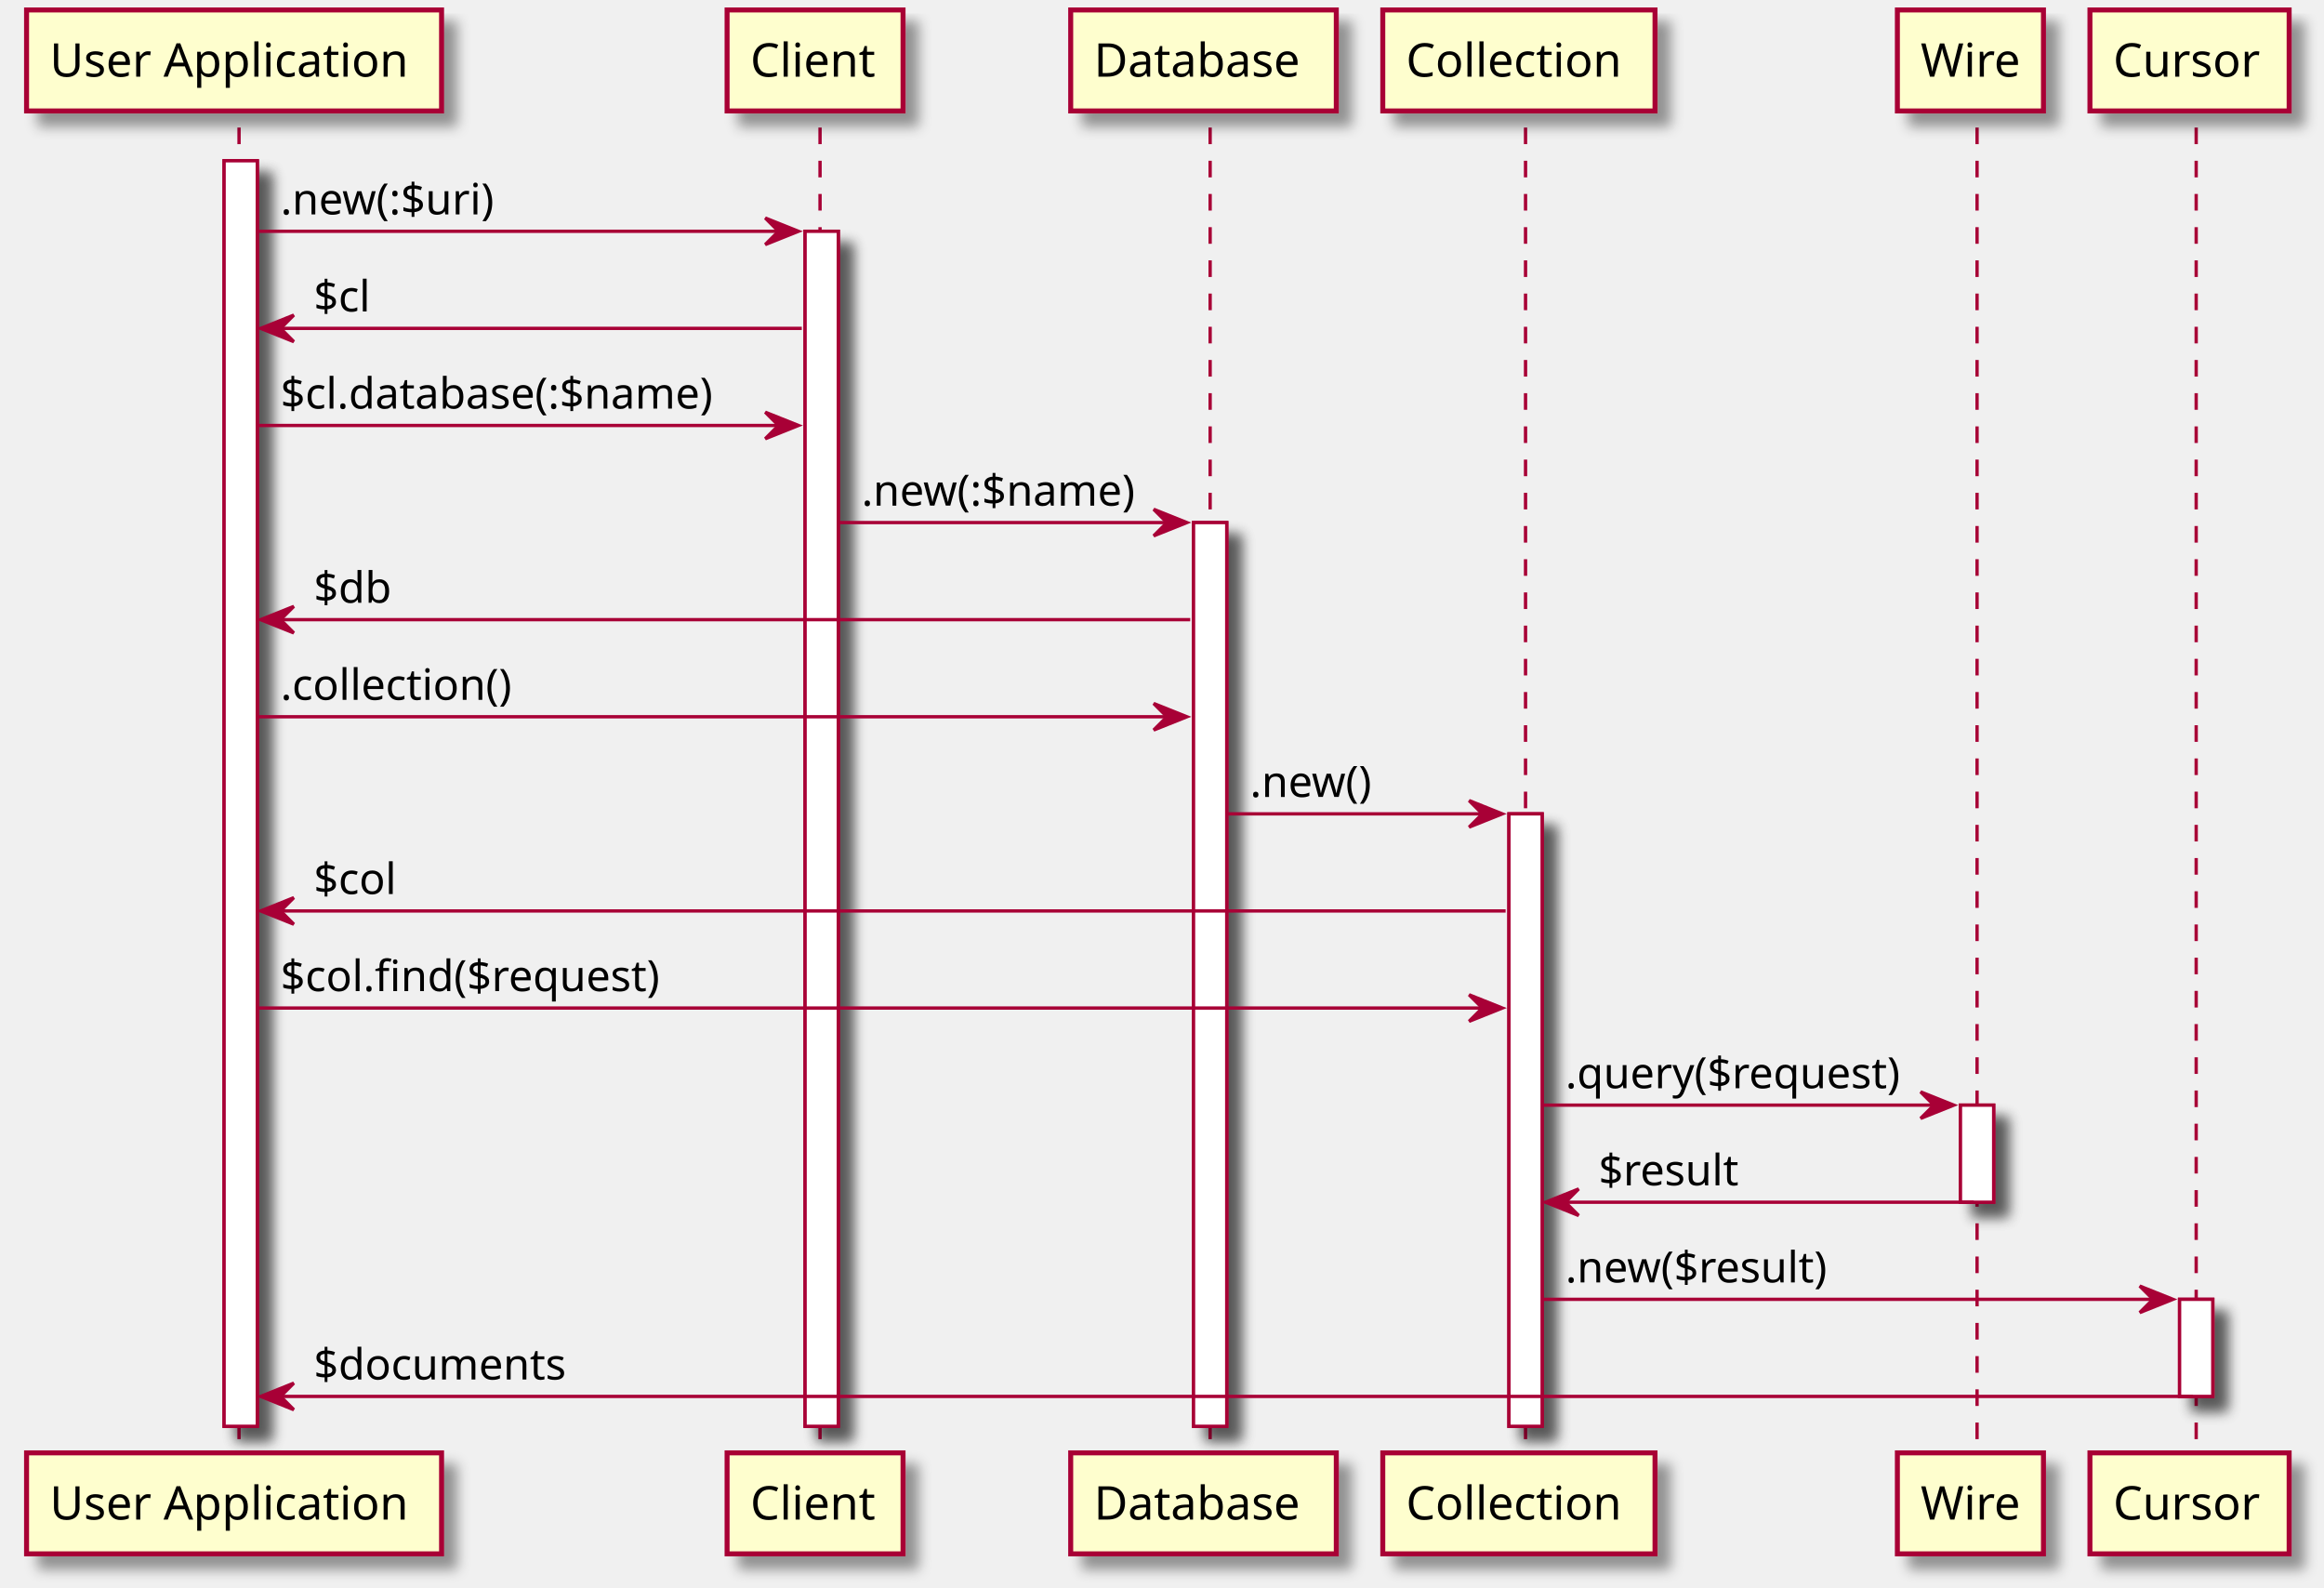
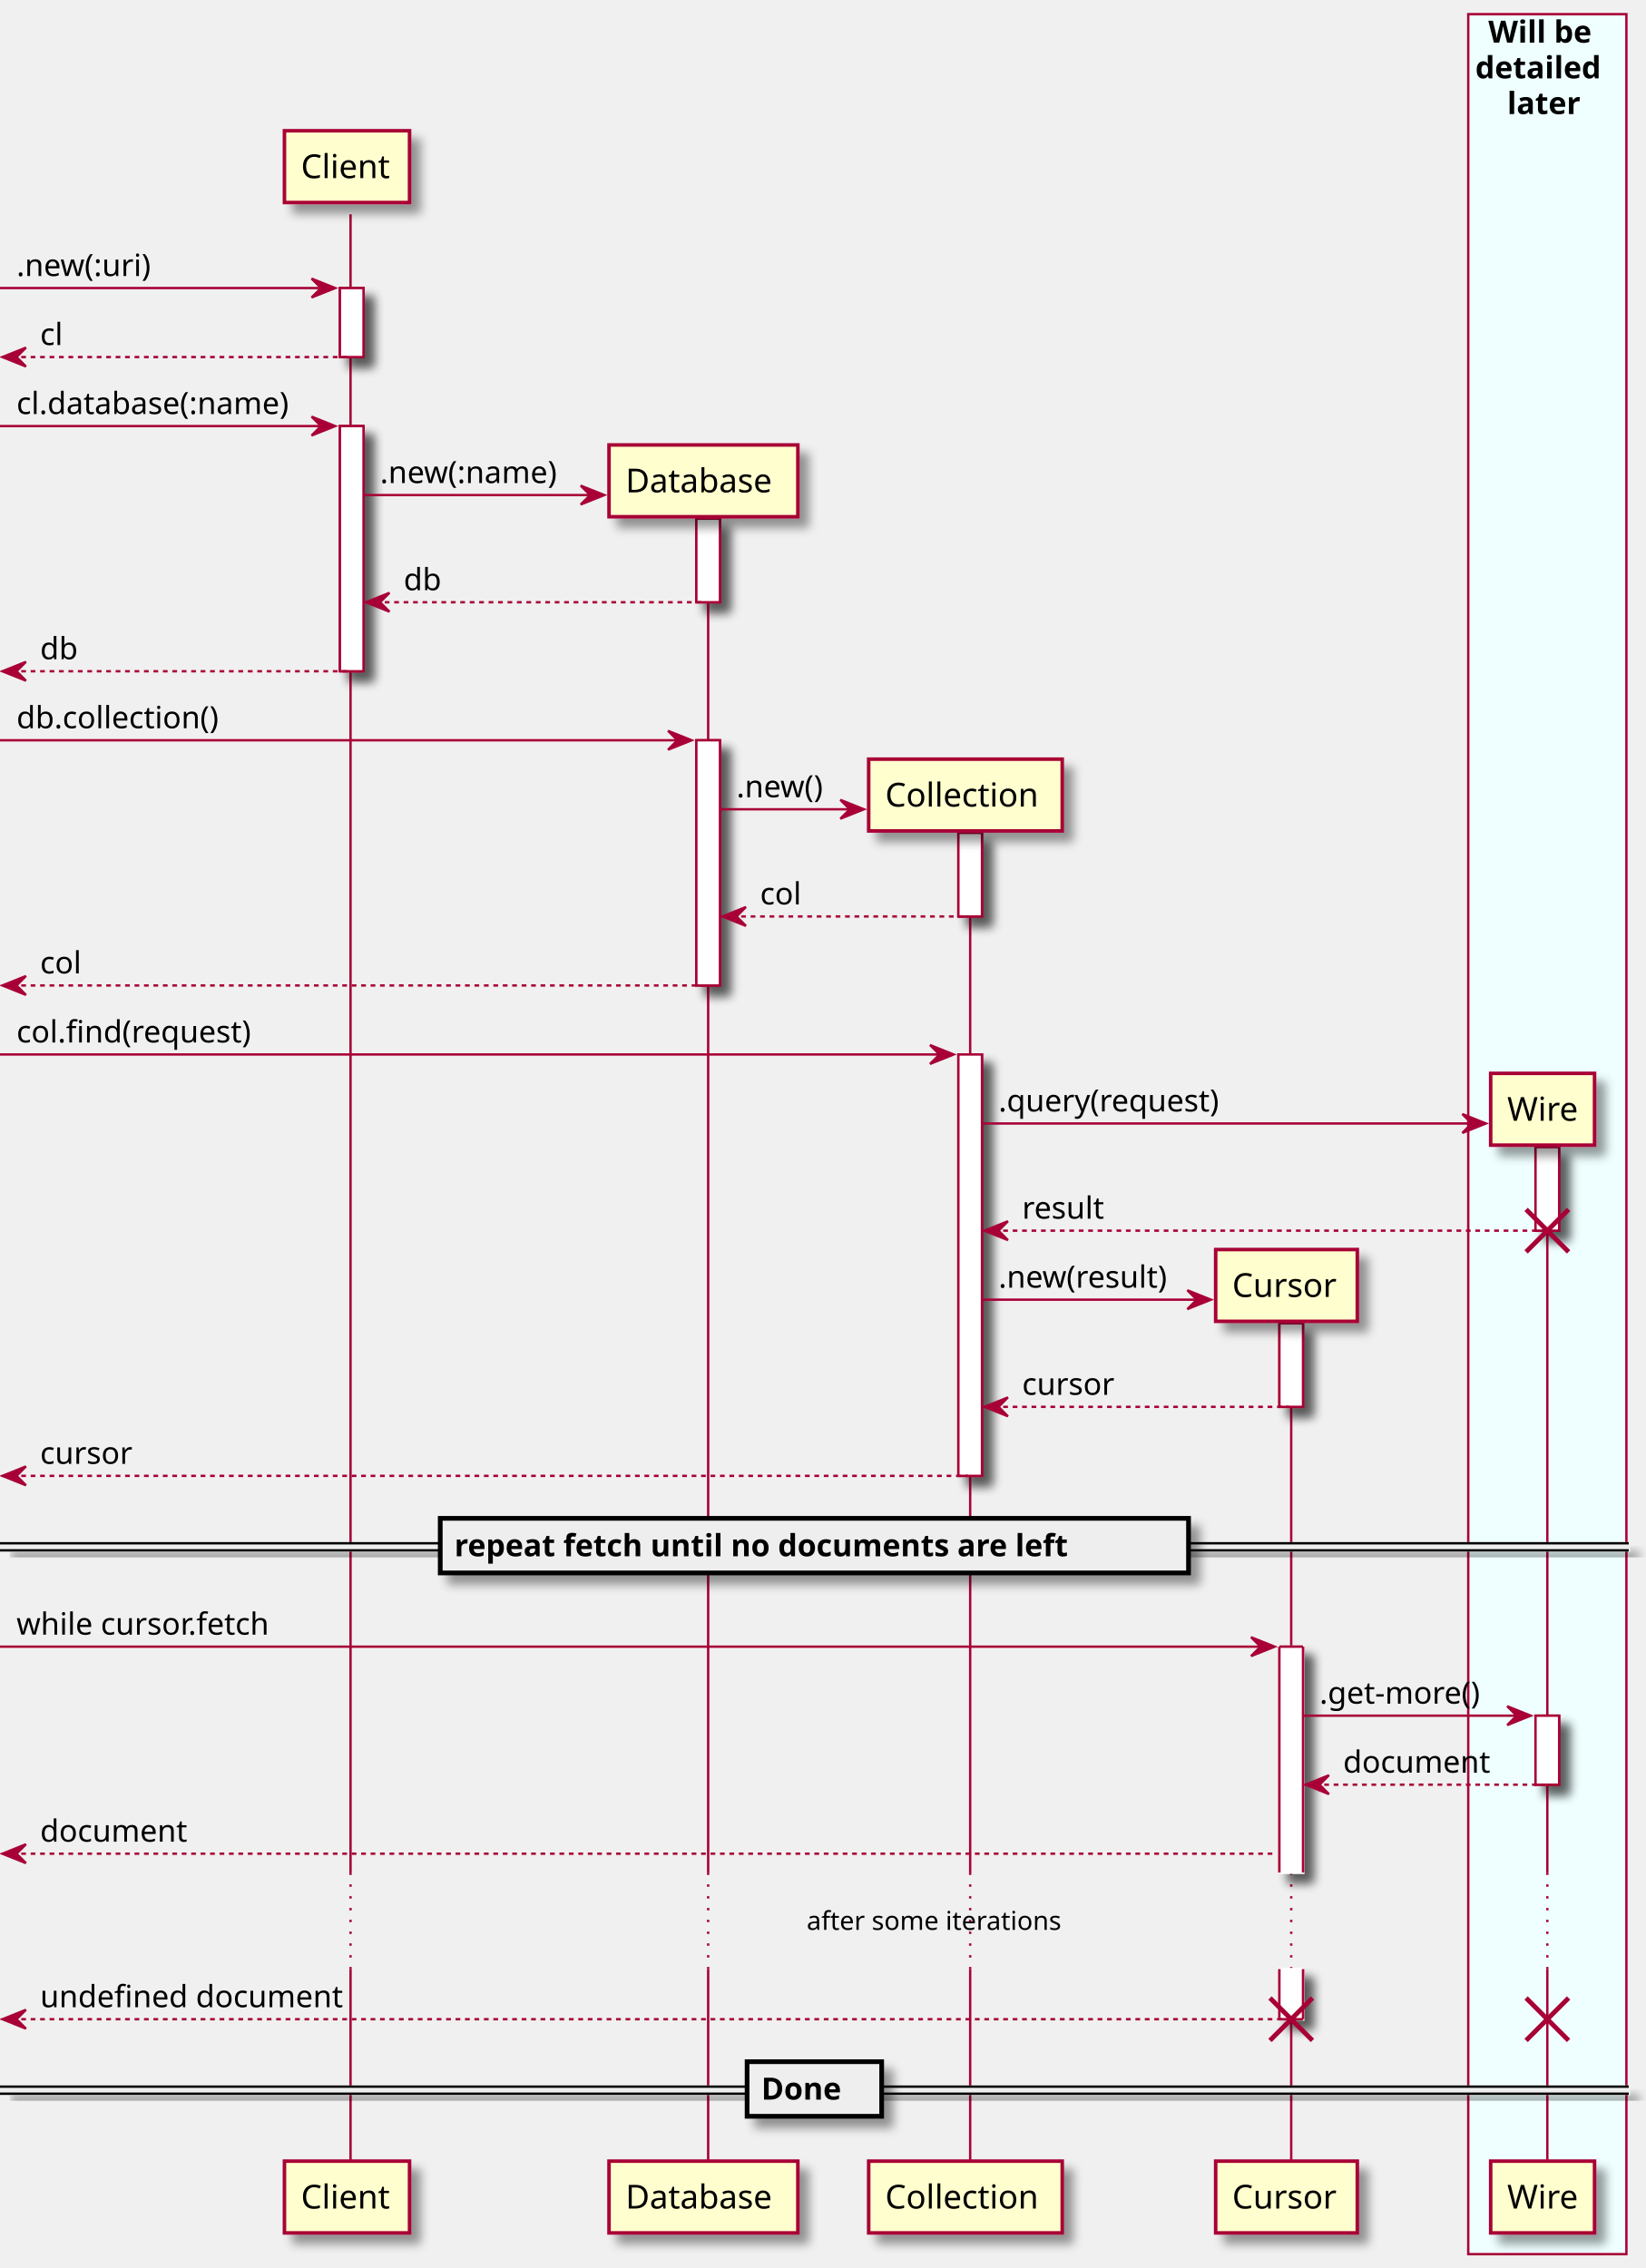
- <svg xmlns="http://www.w3.org/2000/svg" contentScriptType="application/ecmascript" contentStyleType="text/css" height="478px" preserveAspectRatio="none" style="width:700px;height:478px;" version="1.1" viewBox="0 0 700 478" width="700px" zoomAndPan="magnify">
+ <svg xmlns="http://www.w3.org/2000/svg" contentScriptType="application/ecmascript" contentStyleType="text/css" height="961px" preserveAspectRatio="none" style="width:697px;height:961px;" version="1.1" viewBox="0 0 697 961" width="697px" zoomAndPan="magnify">
  <defs>
-     <filter height="300%" id="f1u9uj4usy5gju" width="300%" x="-1" y="-1">
+     <filter height="300%" id="fgez7kw3axvp2" width="300%" x="-1" y="-1">
      <feGaussianBlur result="blurOut" stdDeviation="2.0" />
      <feColorMatrix in="blurOut" result="blurOut2" type="matrix" values="0 0 0 0 0 0 0 0 0 0 0 0 0 0 0 0 0 0 .4 0" />
      <feOffset dx="4.0" dy="4.0" in="blurOut2" result="blurOut3" />
      <feBlend in="SourceGraphic" in2="blurOut3" mode="normal" />
    </filter>
  </defs>
  <g>
-     <rect fill="#FFFFFF" filter="url(#f1u9uj4usy5gju)" height="381.129" style="stroke: #A80036; stroke-width: 1.0;" width="10" x="67.5" y="48.413" />
-     <rect fill="#FFFFFF" filter="url(#f1u9uj4usy5gju)" height="359.889" style="stroke: #A80036; stroke-width: 1.0;" width="10" x="242.5" y="69.654" />
-     <rect fill="#FFFFFF" filter="url(#f1u9uj4usy5gju)" height="272.166" style="stroke: #A80036; stroke-width: 1.0;" width="10" x="359.5" y="157.376" />
-     <rect fill="#FFFFFF" filter="url(#f1u9uj4usy5gju)" height="184.444" style="stroke: #A80036; stroke-width: 1.0;" width="10" x="454.5" y="245.098" />
-     <rect fill="#FFFFFF" filter="url(#f1u9uj4usy5gju)" height="29.241" style="stroke: #A80036; stroke-width: 1.0;" width="10" x="590.5" y="332.82" />
-     <rect fill="#FFFFFF" filter="url(#f1u9uj4usy5gju)" height="29.241" style="stroke: #A80036; stroke-width: 1.0;" width="10" x="656.5" y="391.302" />
-     <line style="stroke: #A80036; stroke-width: 1.0; stroke-dasharray: 5.0,5.0;" x1="72" x2="72" y1="38.413" y2="438.543" />
-     <line style="stroke: #A80036; stroke-width: 1.0; stroke-dasharray: 5.0,5.0;" x1="247" x2="247" y1="38.413" y2="438.543" />
-     <line style="stroke: #A80036; stroke-width: 1.0; stroke-dasharray: 5.0,5.0;" x1="364.5" x2="364.5" y1="38.413" y2="438.543" />
-     <line style="stroke: #A80036; stroke-width: 1.0; stroke-dasharray: 5.0,5.0;" x1="459.5" x2="459.5" y1="38.413" y2="438.543" />
-     <line style="stroke: #A80036; stroke-width: 1.0; stroke-dasharray: 5.0,5.0;" x1="595.5" x2="595.5" y1="38.413" y2="438.543" />
-     <line style="stroke: #A80036; stroke-width: 1.0; stroke-dasharray: 5.0,5.0;" x1="661.5" x2="661.5" y1="38.413" y2="438.543" />
-     <rect fill="#FEFECE" filter="url(#f1u9uj4usy5gju)" height="30.413" style="stroke: #A80036; stroke-width: 1.5;" width="125" x="8" y="3" />
-     <text fill="#000000" font-family="sans-serif" font-size="14" lengthAdjust="spacingAndGlyphs" textLength="111" x="15" y="23.084">User Application</text>
-     <rect fill="#FEFECE" filter="url(#f1u9uj4usy5gju)" height="30.413" style="stroke: #A80036; stroke-width: 1.5;" width="125" x="8" y="437.543" />
-     <text fill="#000000" font-family="sans-serif" font-size="14" lengthAdjust="spacingAndGlyphs" textLength="111" x="15" y="457.627">User Application</text>
-     <rect fill="#FEFECE" filter="url(#f1u9uj4usy5gju)" height="30.413" style="stroke: #A80036; stroke-width: 1.5;" width="53" x="219" y="3" />
-     <text fill="#000000" font-family="sans-serif" font-size="14" lengthAdjust="spacingAndGlyphs" textLength="39" x="226" y="23.084">Client</text>
-     <rect fill="#FEFECE" filter="url(#f1u9uj4usy5gju)" height="30.413" style="stroke: #A80036; stroke-width: 1.5;" width="53" x="219" y="437.543" />
-     <text fill="#000000" font-family="sans-serif" font-size="14" lengthAdjust="spacingAndGlyphs" textLength="39" x="226" y="457.627">Client</text>
-     <rect fill="#FEFECE" filter="url(#f1u9uj4usy5gju)" height="30.413" style="stroke: #A80036; stroke-width: 1.5;" width="80" x="322.5" y="3" />
-     <text fill="#000000" font-family="sans-serif" font-size="14" lengthAdjust="spacingAndGlyphs" textLength="66" x="329.5" y="23.084">Database</text>
-     <rect fill="#FEFECE" filter="url(#f1u9uj4usy5gju)" height="30.413" style="stroke: #A80036; stroke-width: 1.5;" width="80" x="322.5" y="437.543" />
-     <text fill="#000000" font-family="sans-serif" font-size="14" lengthAdjust="spacingAndGlyphs" textLength="66" x="329.5" y="457.627">Database</text>
-     <rect fill="#FEFECE" filter="url(#f1u9uj4usy5gju)" height="30.413" style="stroke: #A80036; stroke-width: 1.5;" width="82" x="416.5" y="3" />
-     <text fill="#000000" font-family="sans-serif" font-size="14" lengthAdjust="spacingAndGlyphs" textLength="68" x="423.5" y="23.084">Collection</text>
-     <rect fill="#FEFECE" filter="url(#f1u9uj4usy5gju)" height="30.413" style="stroke: #A80036; stroke-width: 1.5;" width="82" x="416.5" y="437.543" />
-     <text fill="#000000" font-family="sans-serif" font-size="14" lengthAdjust="spacingAndGlyphs" textLength="68" x="423.5" y="457.627">Collection</text>
-     <rect fill="#FEFECE" filter="url(#f1u9uj4usy5gju)" height="30.413" style="stroke: #A80036; stroke-width: 1.5;" width="44" x="571.5" y="3" />
-     <text fill="#000000" font-family="sans-serif" font-size="14" lengthAdjust="spacingAndGlyphs" textLength="30" x="578.5" y="23.084">Wire</text>
-     <rect fill="#FEFECE" filter="url(#f1u9uj4usy5gju)" height="30.413" style="stroke: #A80036; stroke-width: 1.5;" width="44" x="571.5" y="437.543" />
-     <text fill="#000000" font-family="sans-serif" font-size="14" lengthAdjust="spacingAndGlyphs" textLength="30" x="578.5" y="457.627">Wire</text>
-     <rect fill="#FEFECE" filter="url(#f1u9uj4usy5gju)" height="30.413" style="stroke: #A80036; stroke-width: 1.5;" width="60" x="629.5" y="3" />
-     <text fill="#000000" font-family="sans-serif" font-size="14" lengthAdjust="spacingAndGlyphs" textLength="46" x="636.5" y="23.084">Cursor</text>
-     <rect fill="#FEFECE" filter="url(#f1u9uj4usy5gju)" height="30.413" style="stroke: #A80036; stroke-width: 1.5;" width="60" x="629.5" y="437.543" />
-     <text fill="#000000" font-family="sans-serif" font-size="14" lengthAdjust="spacingAndGlyphs" textLength="46" x="636.5" y="457.627">Cursor</text>
-     <rect fill="#FFFFFF" filter="url(#f1u9uj4usy5gju)" height="381.129" style="stroke: #A80036; stroke-width: 1.0;" width="10" x="67.5" y="48.413" />
-     <rect fill="#FFFFFF" filter="url(#f1u9uj4usy5gju)" height="359.889" style="stroke: #A80036; stroke-width: 1.0;" width="10" x="242.5" y="69.654" />
-     <rect fill="#FFFFFF" filter="url(#f1u9uj4usy5gju)" height="272.166" style="stroke: #A80036; stroke-width: 1.0;" width="10" x="359.5" y="157.376" />
-     <rect fill="#FFFFFF" filter="url(#f1u9uj4usy5gju)" height="184.444" style="stroke: #A80036; stroke-width: 1.0;" width="10" x="454.5" y="245.098" />
-     <rect fill="#FFFFFF" filter="url(#f1u9uj4usy5gju)" height="29.241" style="stroke: #A80036; stroke-width: 1.0;" width="10" x="590.5" y="332.82" />
-     <rect fill="#FFFFFF" filter="url(#f1u9uj4usy5gju)" height="29.241" style="stroke: #A80036; stroke-width: 1.0;" width="10" x="656.5" y="391.302" />
-     <polygon fill="#A80036" points="230.5,65.654,240.5,69.654,230.5,73.654,234.5,69.654" style="stroke: #A80036; stroke-width: 1.0;" />
-     <line style="stroke: #A80036; stroke-width: 1.0;" x1="77.5" x2="236.5" y1="69.654" y2="69.654" />
-     <text fill="#000000" font-family="sans-serif" font-size="13" lengthAdjust="spacingAndGlyphs" textLength="67" x="84.5" y="64.562">.new(:$uri)</text>
-     <polygon fill="#A80036" points="88.5,94.894,78.5,98.894,88.5,102.894,84.5,98.894" style="stroke: #A80036; stroke-width: 1.0;" />
-     <line style="stroke: #A80036; stroke-width: 1.0;" x1="82.5" x2="241.5" y1="98.894" y2="98.894" />
-     <text fill="#000000" font-family="sans-serif" font-size="13" lengthAdjust="spacingAndGlyphs" textLength="18" x="94.5" y="93.803">$cl</text>
-     <polygon fill="#A80036" points="230.5,124.135,240.5,128.135,230.5,132.135,234.5,128.135" style="stroke: #A80036; stroke-width: 1.0;" />
-     <line style="stroke: #A80036; stroke-width: 1.0;" x1="77.5" x2="236.5" y1="128.135" y2="128.135" />
-     <text fill="#000000" font-family="sans-serif" font-size="13" lengthAdjust="spacingAndGlyphs" textLength="141" x="84.5" y="123.044">$cl.database(:$name)</text>
-     <polygon fill="#A80036" points="347.5,153.376,357.5,157.376,347.5,161.376,351.5,157.376" style="stroke: #A80036; stroke-width: 1.0;" />
-     <line style="stroke: #A80036; stroke-width: 1.0;" x1="252.5" x2="353.5" y1="157.376" y2="157.376" />
-     <text fill="#000000" font-family="sans-serif" font-size="13" lengthAdjust="spacingAndGlyphs" textLength="88" x="259.5" y="152.285">.new(:$name)</text>
-     <polygon fill="#A80036" points="88.5,182.617,78.5,186.617,88.5,190.617,84.5,186.617" style="stroke: #A80036; stroke-width: 1.0;" />
-     <line style="stroke: #A80036; stroke-width: 1.0;" x1="82.5" x2="358.5" y1="186.617" y2="186.617" />
-     <text fill="#000000" font-family="sans-serif" font-size="13" lengthAdjust="spacingAndGlyphs" textLength="24" x="94.5" y="181.525">$db</text>
-     <polygon fill="#A80036" points="347.5,211.857,357.5,215.857,347.5,219.857,351.5,215.857" style="stroke: #A80036; stroke-width: 1.0;" />
-     <line style="stroke: #A80036; stroke-width: 1.0;" x1="77.5" x2="353.5" y1="215.857" y2="215.857" />
-     <text fill="#000000" font-family="sans-serif" font-size="13" lengthAdjust="spacingAndGlyphs" textLength="74" x="84.5" y="210.766">.collection()</text>
-     <polygon fill="#A80036" points="442.5,241.098,452.5,245.098,442.5,249.098,446.5,245.098" style="stroke: #A80036; stroke-width: 1.0;" />
-     <line style="stroke: #A80036; stroke-width: 1.0;" x1="369.5" x2="448.5" y1="245.098" y2="245.098" />
-     <text fill="#000000" font-family="sans-serif" font-size="13" lengthAdjust="spacingAndGlyphs" textLength="39" x="376.5" y="240.007">.new()</text>
-     <polygon fill="#A80036" points="88.5,270.339,78.5,274.339,88.5,278.339,84.5,274.339" style="stroke: #A80036; stroke-width: 1.0;" />
-     <line style="stroke: #A80036; stroke-width: 1.0;" x1="82.5" x2="453.5" y1="274.339" y2="274.339" />
-     <text fill="#000000" font-family="sans-serif" font-size="13" lengthAdjust="spacingAndGlyphs" textLength="26" x="94.5" y="269.248">$col</text>
-     <polygon fill="#A80036" points="442.5,299.58,452.5,303.58,442.5,307.58,446.5,303.58" style="stroke: #A80036; stroke-width: 1.0;" />
-     <line style="stroke: #A80036; stroke-width: 1.0;" x1="77.5" x2="448.5" y1="303.58" y2="303.58" />
-     <text fill="#000000" font-family="sans-serif" font-size="13" lengthAdjust="spacingAndGlyphs" textLength="120" x="84.5" y="298.488">$col.find($request)</text>
-     <polygon fill="#A80036" points="578.5,328.82,588.5,332.82,578.5,336.82,582.5,332.82" style="stroke: #A80036; stroke-width: 1.0;" />
-     <line style="stroke: #A80036; stroke-width: 1.0;" x1="464.5" x2="584.5" y1="332.82" y2="332.82" />
-     <text fill="#000000" font-family="sans-serif" font-size="13" lengthAdjust="spacingAndGlyphs" textLength="107" x="471.5" y="327.729">.query($request)</text>
-     <polygon fill="#A80036" points="475.5,358.061,465.5,362.061,475.5,366.061,471.5,362.061" style="stroke: #A80036; stroke-width: 1.0;" />
-     <line style="stroke: #A80036; stroke-width: 1.0;" x1="469.5" x2="594.5" y1="362.061" y2="362.061" />
-     <text fill="#000000" font-family="sans-serif" font-size="13" lengthAdjust="spacingAndGlyphs" textLength="44" x="481.5" y="356.97">$result</text>
-     <polygon fill="#A80036" points="644.5,387.302,654.5,391.302,644.5,395.302,648.5,391.302" style="stroke: #A80036; stroke-width: 1.0;" />
-     <line style="stroke: #A80036; stroke-width: 1.0;" x1="464.5" x2="650.5" y1="391.302" y2="391.302" />
-     <text fill="#000000" font-family="sans-serif" font-size="13" lengthAdjust="spacingAndGlyphs" textLength="83" x="471.5" y="386.21">.new($result)</text>
-     <polygon fill="#A80036" points="88.5,416.543,78.5,420.543,88.5,424.543,84.5,420.543" style="stroke: #A80036; stroke-width: 1.0;" />
-     <line style="stroke: #A80036; stroke-width: 1.0;" x1="82.5" x2="660.5" y1="420.543" y2="420.543" />
-     <text fill="#000000" font-family="sans-serif" font-size="13" lengthAdjust="spacingAndGlyphs" textLength="80" x="94.5" y="415.451">$documents</text>
+     <rect fill="#EFFFFF" height="949.131" style="stroke: #A80036; stroke-width: 1.0;" width="67" x="622" y="6" />
+     <text fill="#000000" font-family="sans-serif" font-size="13" font-weight="bold" lengthAdjust="spacingAndGlyphs" textLength="50" x="630.5" y="18.067">Will be</text>
+     <text fill="#000000" font-family="sans-serif" font-size="13" font-weight="bold" lengthAdjust="spacingAndGlyphs" textLength="61" x="625" y="33.2">detailed</text>
+     <text fill="#000000" font-family="sans-serif" font-size="13" font-weight="bold" lengthAdjust="spacingAndGlyphs" textLength="34" x="638.5" y="48.333">later</text>
+     <rect fill="#FFFFFF" filter="url(#fgez7kw3axvp2)" height="29.241" style="stroke: #A80036; stroke-width: 1.0;" width="10" x="144" y="122.052" />
+     <rect fill="#FFFFFF" filter="url(#fgez7kw3axvp2)" height="103.894" style="stroke: #A80036; stroke-width: 1.0;" width="10" x="144" y="180.534" />
+     <rect fill="#FFFFFF" filter="url(#fgez7kw3axvp2)" height="35.413" style="stroke: #A80036; stroke-width: 1.0;" width="10" x="295" y="219.774" />
+     <rect fill="#FFFFFF" filter="url(#fgez7kw3axvp2)" height="103.894" style="stroke: #A80036; stroke-width: 1.0;" width="10" x="295" y="313.669" />
+     <rect fill="#FFFFFF" filter="url(#fgez7kw3axvp2)" height="35.413" style="stroke: #A80036; stroke-width: 1.0;" width="10" x="406" y="352.91" />
+     <rect fill="#FFFFFF" filter="url(#fgez7kw3axvp2)" height="178.548" style="stroke: #A80036; stroke-width: 1.0;" width="10" x="406" y="446.804" />
+     <rect fill="#FFFFFF" filter="url(#fgez7kw3axvp2)" height="35.413" style="stroke: #A80036; stroke-width: 1.0;" width="10" x="542" y="560.699" />
+     <rect fill="#FFFFFF" filter="url(#fgez7kw3axvp2)" height="95.722" style="stroke: #FFFFFF; stroke-width: 1.0;" width="10" x="542" y="697.726" />
+     <line style="stroke: #A80036; stroke-width: 1.0;" x1="542" x2="542" y1="697.726" y2="793.448" />
+     <line style="stroke: #A80036; stroke-width: 1.0;" x1="552" x2="552" y1="697.726" y2="793.448" />
+     <line style="stroke: #A80036; stroke-width: 1.0;" x1="542" x2="552" y1="697.726" y2="697.726" />
+     <rect fill="#FFFFFF" filter="url(#fgez7kw3axvp2)" height="21.241" style="stroke: #FFFFFF; stroke-width: 1.0;" width="10" x="542" y="834.344" />
+     <line style="stroke: #A80036; stroke-width: 1.0;" x1="542" x2="542" y1="834.344" y2="855.585" />
+     <line style="stroke: #A80036; stroke-width: 1.0;" x1="552" x2="552" y1="834.344" y2="855.585" />
+     <line style="stroke: #A80036; stroke-width: 1.0;" x1="542" x2="552" y1="855.585" y2="855.585" />
+     <rect fill="#FFFFFF" filter="url(#fgez7kw3axvp2)" height="35.413" style="stroke: #A80036; stroke-width: 1.0;" width="10" x="650.5" y="486.045" />
+     <rect fill="#FFFFFF" filter="url(#fgez7kw3axvp2)" height="29.241" style="stroke: #A80036; stroke-width: 1.0;" width="10" x="650.5" y="726.967" />
+     <line style="stroke: #A80036; stroke-width: 1.0;" x1="148.5" x2="148.5" y1="90.811" y2="793.448" />
+     <line style="stroke: #A80036; stroke-width: 1.0; stroke-dasharray: 1.0,4.0;" x1="148.5" x2="148.5" y1="793.448" y2="834.344" />
+     <line style="stroke: #A80036; stroke-width: 1.0;" x1="148.5" x2="148.5" y1="834.344" y2="916.718" />
+     <line style="stroke: #A80036; stroke-width: 1.0;" x1="300" x2="300" y1="221.24" y2="793.448" />
+     <line style="stroke: #A80036; stroke-width: 1.0; stroke-dasharray: 1.0,4.0;" x1="300" x2="300" y1="793.448" y2="834.344" />
+     <line style="stroke: #A80036; stroke-width: 1.0;" x1="300" x2="300" y1="834.344" y2="916.718" />
+     <line style="stroke: #A80036; stroke-width: 1.0;" x1="411" x2="411" y1="354.375" y2="793.448" />
+     <line style="stroke: #A80036; stroke-width: 1.0; stroke-dasharray: 1.0,4.0;" x1="411" x2="411" y1="793.448" y2="834.344" />
+     <line style="stroke: #A80036; stroke-width: 1.0;" x1="411" x2="411" y1="834.344" y2="916.718" />
+     <line style="stroke: #A80036; stroke-width: 1.0;" x1="547" x2="547" y1="562.165" y2="793.448" />
+     <line style="stroke: #A80036; stroke-width: 1.0; stroke-dasharray: 1.0,4.0;" x1="547" x2="547" y1="793.448" y2="834.344" />
+     <line style="stroke: #A80036; stroke-width: 1.0;" x1="547" x2="547" y1="834.344" y2="916.718" />
+     <line style="stroke: #A80036; stroke-width: 1.0;" x1="655.5" x2="655.5" y1="487.511" y2="793.448" />
+     <line style="stroke: #A80036; stroke-width: 1.0; stroke-dasharray: 1.0,4.0;" x1="655.5" x2="655.5" y1="793.448" y2="834.344" />
+     <line style="stroke: #A80036; stroke-width: 1.0;" x1="655.5" x2="655.5" y1="834.344" y2="916.718" />
+     <rect fill="#FEFECE" filter="url(#fgez7kw3axvp2)" height="30.413" style="stroke: #A80036; stroke-width: 1.5;" width="53" x="120.5" y="55.398" />
+     <text fill="#000000" font-family="sans-serif" font-size="14" lengthAdjust="spacingAndGlyphs" textLength="39" x="127.5" y="75.482">Client</text>
+     <rect fill="#FEFECE" filter="url(#fgez7kw3axvp2)" height="30.413" style="stroke: #A80036; stroke-width: 1.5;" width="53" x="120.5" y="915.718" />
+     <text fill="#000000" font-family="sans-serif" font-size="14" lengthAdjust="spacingAndGlyphs" textLength="39" x="127.5" y="935.802">Client</text>
+     <rect fill="#FEFECE" filter="url(#fgez7kw3axvp2)" height="30.413" style="stroke: #A80036; stroke-width: 1.5;" width="80" x="258" y="915.718" />
+     <text fill="#000000" font-family="sans-serif" font-size="14" lengthAdjust="spacingAndGlyphs" textLength="66" x="265" y="935.802">Database</text>
+     <rect fill="#FEFECE" filter="url(#fgez7kw3axvp2)" height="30.413" style="stroke: #A80036; stroke-width: 1.5;" width="82" x="368" y="915.718" />
+     <text fill="#000000" font-family="sans-serif" font-size="14" lengthAdjust="spacingAndGlyphs" textLength="68" x="375" y="935.802">Collection</text>
+     <rect fill="#FEFECE" filter="url(#fgez7kw3axvp2)" height="30.413" style="stroke: #A80036; stroke-width: 1.5;" width="60" x="515" y="915.718" />
+     <text fill="#000000" font-family="sans-serif" font-size="14" lengthAdjust="spacingAndGlyphs" textLength="46" x="522" y="935.802">Cursor</text>
+     <rect fill="#FEFECE" filter="url(#fgez7kw3axvp2)" height="30.413" style="stroke: #A80036; stroke-width: 1.5;" width="44" x="631.5" y="915.718" />
+     <text fill="#000000" font-family="sans-serif" font-size="14" lengthAdjust="spacingAndGlyphs" textLength="30" x="638.5" y="935.802">Wire</text>
+     <rect fill="#FFFFFF" filter="url(#fgez7kw3axvp2)" height="29.241" style="stroke: #A80036; stroke-width: 1.0;" width="10" x="144" y="122.052" />
+     <rect fill="#FFFFFF" filter="url(#fgez7kw3axvp2)" height="103.894" style="stroke: #A80036; stroke-width: 1.0;" width="10" x="144" y="180.534" />
+     <rect fill="#FFFFFF" filter="url(#fgez7kw3axvp2)" height="35.413" style="stroke: #A80036; stroke-width: 1.0;" width="10" x="295" y="219.774" />
+     <rect fill="#FFFFFF" filter="url(#fgez7kw3axvp2)" height="103.894" style="stroke: #A80036; stroke-width: 1.0;" width="10" x="295" y="313.669" />
+     <rect fill="#FFFFFF" filter="url(#fgez7kw3axvp2)" height="35.413" style="stroke: #A80036; stroke-width: 1.0;" width="10" x="406" y="352.91" />
+     <rect fill="#FFFFFF" filter="url(#fgez7kw3axvp2)" height="178.548" style="stroke: #A80036; stroke-width: 1.0;" width="10" x="406" y="446.804" />
+     <rect fill="#FFFFFF" filter="url(#fgez7kw3axvp2)" height="35.413" style="stroke: #A80036; stroke-width: 1.0;" width="10" x="542" y="560.699" />
+     <rect fill="#FFFFFF" filter="url(#fgez7kw3axvp2)" height="95.722" style="stroke: #FFFFFF; stroke-width: 1.0;" width="10" x="542" y="697.726" />
+     <line style="stroke: #A80036; stroke-width: 1.0;" x1="542" x2="542" y1="697.726" y2="793.448" />
+     <line style="stroke: #A80036; stroke-width: 1.0;" x1="552" x2="552" y1="697.726" y2="793.448" />
+     <line style="stroke: #A80036; stroke-width: 1.0;" x1="542" x2="552" y1="697.726" y2="697.726" />
+     <rect fill="#FFFFFF" filter="url(#fgez7kw3axvp2)" height="21.241" style="stroke: #FFFFFF; stroke-width: 1.0;" width="10" x="542" y="834.344" />
+     <line style="stroke: #A80036; stroke-width: 1.0;" x1="542" x2="542" y1="834.344" y2="855.585" />
+     <line style="stroke: #A80036; stroke-width: 1.0;" x1="552" x2="552" y1="834.344" y2="855.585" />
+     <line style="stroke: #A80036; stroke-width: 1.0;" x1="542" x2="552" y1="855.585" y2="855.585" />
+     <rect fill="#FFFFFF" filter="url(#fgez7kw3axvp2)" height="35.413" style="stroke: #A80036; stroke-width: 1.0;" width="10" x="650.5" y="486.045" />
+     <rect fill="#FFFFFF" filter="url(#fgez7kw3axvp2)" height="29.241" style="stroke: #A80036; stroke-width: 1.0;" width="10" x="650.5" y="726.967" />
+     <polygon fill="#A80036" points="132,118.052,142,122.052,132,126.052,136,122.052" style="stroke: #A80036; stroke-width: 1.0;" />
+     <line style="stroke: #A80036; stroke-width: 1.0;" x1="0" x2="138" y1="122.052" y2="122.052" />
+     <text fill="#000000" font-family="sans-serif" font-size="13" lengthAdjust="spacingAndGlyphs" textLength="59" x="7" y="116.961">.new(:uri)</text>
+     <polygon fill="#A80036" points="11,147.293,1,151.293,11,155.293,7,151.293" style="stroke: #A80036; stroke-width: 1.0;" />
+     <line style="stroke: #A80036; stroke-width: 1.0; stroke-dasharray: 2.0,2.0;" x1="5" x2="148" y1="151.293" y2="151.293" />
+     <text fill="#000000" font-family="sans-serif" font-size="13" lengthAdjust="spacingAndGlyphs" textLength="10" x="17" y="146.202">cl</text>
+     <polygon fill="#A80036" points="132,176.534,142,180.534,132,184.534,136,180.534" style="stroke: #A80036; stroke-width: 1.0;" />
+     <line style="stroke: #A80036; stroke-width: 1.0;" x1="0" x2="138" y1="180.534" y2="180.534" />
+     <text fill="#000000" font-family="sans-serif" font-size="13" lengthAdjust="spacingAndGlyphs" textLength="125" x="7" y="175.442">cl.database(:name)</text>
+     <polygon fill="#A80036" points="246,205.774,256,209.774,246,213.774,250,209.774" style="stroke: #A80036; stroke-width: 1.0;" />
+     <line style="stroke: #A80036; stroke-width: 1.0;" x1="154" x2="252" y1="209.774" y2="209.774" />
+     <text fill="#000000" font-family="sans-serif" font-size="13" lengthAdjust="spacingAndGlyphs" textLength="80" x="161" y="204.683">.new(:name)</text>
+     <rect fill="#FEFECE" filter="url(#fgez7kw3axvp2)" height="30.413" style="stroke: #A80036; stroke-width: 1.5;" width="80" x="258" y="188.534" />
+     <text fill="#000000" font-family="sans-serif" font-size="14" lengthAdjust="spacingAndGlyphs" textLength="66" x="265" y="208.618">Database</text>
+     <polygon fill="#A80036" points="165,251.188,155,255.188,165,259.188,161,255.188" style="stroke: #A80036; stroke-width: 1.0;" />
+     <line style="stroke: #A80036; stroke-width: 1.0; stroke-dasharray: 2.0,2.0;" x1="159" x2="299" y1="255.188" y2="255.188" />
+     <text fill="#000000" font-family="sans-serif" font-size="13" lengthAdjust="spacingAndGlyphs" textLength="16" x="171" y="250.096">db</text>
+     <polygon fill="#A80036" points="11,280.428,1,284.428,11,288.428,7,284.428" style="stroke: #A80036; stroke-width: 1.0;" />
+     <line style="stroke: #A80036; stroke-width: 1.0; stroke-dasharray: 2.0,2.0;" x1="5" x2="148" y1="284.428" y2="284.428" />
+     <text fill="#000000" font-family="sans-serif" font-size="13" lengthAdjust="spacingAndGlyphs" textLength="16" x="17" y="279.337">db</text>
+     <polygon fill="#A80036" points="283,309.669,293,313.669,283,317.669,287,313.669" style="stroke: #A80036; stroke-width: 1.0;" />
+     <line style="stroke: #A80036; stroke-width: 1.0;" x1="0" x2="289" y1="313.669" y2="313.669" />
+     <text fill="#000000" font-family="sans-serif" font-size="13" lengthAdjust="spacingAndGlyphs" textLength="90" x="7" y="308.578">db.collection()</text>
+     <polygon fill="#A80036" points="356,338.91,366,342.91,356,346.91,360,342.91" style="stroke: #A80036; stroke-width: 1.0;" />
+     <line style="stroke: #A80036; stroke-width: 1.0;" x1="305" x2="362" y1="342.91" y2="342.91" />
+     <text fill="#000000" font-family="sans-serif" font-size="13" lengthAdjust="spacingAndGlyphs" textLength="39" x="312" y="337.818">.new()</text>
+     <rect fill="#FEFECE" filter="url(#fgez7kw3axvp2)" height="30.413" style="stroke: #A80036; stroke-width: 1.5;" width="82" x="368" y="321.669" />
+     <text fill="#000000" font-family="sans-serif" font-size="14" lengthAdjust="spacingAndGlyphs" textLength="68" x="375" y="341.753">Collection</text>
+     <polygon fill="#A80036" points="316,384.323,306,388.323,316,392.323,312,388.323" style="stroke: #A80036; stroke-width: 1.0;" />
+     <line style="stroke: #A80036; stroke-width: 1.0; stroke-dasharray: 2.0,2.0;" x1="310" x2="410" y1="388.323" y2="388.323" />
+     <text fill="#000000" font-family="sans-serif" font-size="13" lengthAdjust="spacingAndGlyphs" textLength="18" x="322" y="383.231">col</text>
+     <polygon fill="#A80036" points="11,413.563,1,417.563,11,421.563,7,417.563" style="stroke: #A80036; stroke-width: 1.0;" />
+     <line style="stroke: #A80036; stroke-width: 1.0; stroke-dasharray: 2.0,2.0;" x1="5" x2="299" y1="417.563" y2="417.563" />
+     <text fill="#000000" font-family="sans-serif" font-size="13" lengthAdjust="spacingAndGlyphs" textLength="18" x="17" y="412.472">col</text>
+     <polygon fill="#A80036" points="394,442.804,404,446.804,394,450.804,398,446.804" style="stroke: #A80036; stroke-width: 1.0;" />
+     <line style="stroke: #A80036; stroke-width: 1.0;" x1="0" x2="400" y1="446.804" y2="446.804" />
+     <text fill="#000000" font-family="sans-serif" font-size="13" lengthAdjust="spacingAndGlyphs" textLength="104" x="7" y="441.713">col.find(request)</text>
+     <polygon fill="#A80036" points="619.5,472.045,629.5,476.045,619.5,480.045,623.5,476.045" style="stroke: #A80036; stroke-width: 1.0;" />
+     <line style="stroke: #A80036; stroke-width: 1.0;" x1="416" x2="625.5" y1="476.045" y2="476.045" />
+     <text fill="#000000" font-family="sans-serif" font-size="13" lengthAdjust="spacingAndGlyphs" textLength="99" x="423" y="470.954">.query(request)</text>
+     <rect fill="#FEFECE" filter="url(#fgez7kw3axvp2)" height="30.413" style="stroke: #A80036; stroke-width: 1.5;" width="44" x="631.5" y="454.804" />
+     <text fill="#000000" font-family="sans-serif" font-size="14" lengthAdjust="spacingAndGlyphs" textLength="30" x="638.5" y="474.888">Wire</text>
+     <polygon fill="#A80036" points="427,517.458,417,521.458,427,525.458,423,521.458" style="stroke: #A80036; stroke-width: 1.0;" />
+     <line style="stroke: #A80036; stroke-width: 1.0; stroke-dasharray: 2.0,2.0;" x1="421" x2="654.5" y1="521.458" y2="521.458" />
+     <text fill="#000000" font-family="sans-serif" font-size="13" lengthAdjust="spacingAndGlyphs" textLength="36" x="433" y="516.367">result</text>
+     <line style="stroke: #A80036; stroke-width: 2.0;" x1="646.5" x2="664.5" y1="512.458" y2="530.458" />
+     <line style="stroke: #A80036; stroke-width: 2.0;" x1="646.5" x2="664.5" y1="530.458" y2="512.458" />
+     <polygon fill="#A80036" points="503,546.699,513,550.699,503,554.699,507,550.699" style="stroke: #A80036; stroke-width: 1.0;" />
+     <line style="stroke: #A80036; stroke-width: 1.0;" x1="416" x2="509" y1="550.699" y2="550.699" />
+     <text fill="#000000" font-family="sans-serif" font-size="13" lengthAdjust="spacingAndGlyphs" textLength="75" x="423" y="545.607">.new(result)</text>
+     <rect fill="#FEFECE" filter="url(#fgez7kw3axvp2)" height="30.413" style="stroke: #A80036; stroke-width: 1.5;" width="60" x="515" y="529.458" />
+     <text fill="#000000" font-family="sans-serif" font-size="14" lengthAdjust="spacingAndGlyphs" textLength="46" x="522" y="549.542">Cursor</text>
+     <polygon fill="#A80036" points="427,592.112,417,596.112,427,600.112,423,596.112" style="stroke: #A80036; stroke-width: 1.0;" />
+     <line style="stroke: #A80036; stroke-width: 1.0; stroke-dasharray: 2.0,2.0;" x1="421" x2="546" y1="596.112" y2="596.112" />
+     <text fill="#000000" font-family="sans-serif" font-size="13" lengthAdjust="spacingAndGlyphs" textLength="40" x="433" y="591.02">cursor</text>
+     <polygon fill="#A80036" points="11,621.352,1,625.352,11,629.352,7,625.352" style="stroke: #A80036; stroke-width: 1.0;" />
+     <line style="stroke: #A80036; stroke-width: 1.0; stroke-dasharray: 2.0,2.0;" x1="5" x2="410" y1="625.352" y2="625.352" />
+     <text fill="#000000" font-family="sans-serif" font-size="13" lengthAdjust="spacingAndGlyphs" textLength="40" x="17" y="620.261">cursor</text>
+     <rect fill="#EEEEEE" filter="url(#fgez7kw3axvp2)" height="3" style="stroke: #EEEEEE; stroke-width: 1.0;" width="690" x="0" y="653.919" />
+     <line style="stroke: #000000; stroke-width: 1.0;" x1="0" x2="690" y1="653.919" y2="653.919" />
+     <line style="stroke: #000000; stroke-width: 1.0;" x1="0" x2="690" y1="656.919" y2="656.919" />
+     <rect fill="#EEEEEE" filter="url(#fgez7kw3axvp2)" height="23.133" style="stroke: #000000; stroke-width: 2.0;" width="317" x="186.5" y="643.352" />
+     <text fill="#000000" font-family="sans-serif" font-size="13" font-weight="bold" lengthAdjust="spacingAndGlyphs" textLength="298" x="192.5" y="659.419">repeat fetch until no documents are left</text>
+     <polygon fill="#A80036" points="530,693.726,540,697.726,530,701.726,534,697.726" style="stroke: #A80036; stroke-width: 1.0;" />
+     <line style="stroke: #A80036; stroke-width: 1.0;" x1="0" x2="536" y1="697.726" y2="697.726" />
+     <text fill="#000000" font-family="sans-serif" font-size="13" lengthAdjust="spacingAndGlyphs" textLength="111" x="7" y="692.635">while cursor.fetch</text>
+     <polygon fill="#A80036" points="638.5,722.967,648.5,726.967,638.5,730.967,642.5,726.967" style="stroke: #A80036; stroke-width: 1.0;" />
+     <line style="stroke: #A80036; stroke-width: 1.0;" x1="552" x2="644.5" y1="726.967" y2="726.967" />
+     <text fill="#000000" font-family="sans-serif" font-size="13" lengthAdjust="spacingAndGlyphs" textLength="74" x="559" y="721.875">.get-more()</text>
+     <polygon fill="#A80036" points="563,752.207,553,756.207,563,760.207,559,756.207" style="stroke: #A80036; stroke-width: 1.0;" />
+     <line style="stroke: #A80036; stroke-width: 1.0; stroke-dasharray: 2.0,2.0;" x1="557" x2="654.5" y1="756.207" y2="756.207" />
+     <text fill="#000000" font-family="sans-serif" font-size="13" lengthAdjust="spacingAndGlyphs" textLength="65" x="569" y="751.116">document</text>
+     <polygon fill="#A80036" points="11,781.448,1,785.448,11,789.448,7,785.448" style="stroke: #A80036; stroke-width: 1.0;" />
+     <line style="stroke: #A80036; stroke-width: 1.0; stroke-dasharray: 2.0,2.0;" x1="5" x2="541" y1="785.448" y2="785.448" />
+     <text fill="#000000" font-family="sans-serif" font-size="13" lengthAdjust="spacingAndGlyphs" textLength="65" x="17" y="780.357">document</text>
+     <text fill="#000000" font-family="sans-serif" font-size="11" lengthAdjust="spacingAndGlyphs" textLength="121" x="341.75" y="817.729">after some iterations</text>
+     <polygon fill="#A80036" points="11,851.585,1,855.585,11,859.585,7,855.585" style="stroke: #A80036; stroke-width: 1.0;" />
+     <line style="stroke: #A80036; stroke-width: 1.0; stroke-dasharray: 2.0,2.0;" x1="5" x2="546" y1="855.585" y2="855.585" />
+     <text fill="#000000" font-family="sans-serif" font-size="13" lengthAdjust="spacingAndGlyphs" textLength="132" x="17" y="850.494">undefined document</text>
+     <line style="stroke: #A80036; stroke-width: 2.0;" x1="538" x2="556" y1="846.585" y2="864.585" />
+     <line style="stroke: #A80036; stroke-width: 2.0;" x1="538" x2="556" y1="864.585" y2="846.585" />
+     <rect fill="#EEEEEE" filter="url(#fgez7kw3axvp2)" height="3" style="stroke: #EEEEEE; stroke-width: 1.0;" width="690" x="0" y="884.151" />
+     <line style="stroke: #000000; stroke-width: 1.0;" x1="0" x2="690" y1="884.151" y2="884.151" />
+     <line style="stroke: #000000; stroke-width: 1.0;" x1="0" x2="690" y1="887.151" y2="887.151" />
+     <rect fill="#EEEEEE" filter="url(#fgez7kw3axvp2)" height="23.133" style="stroke: #000000; stroke-width: 2.0;" width="57" x="316.5" y="873.585" />
+     <text fill="#000000" font-family="sans-serif" font-size="13" font-weight="bold" lengthAdjust="spacingAndGlyphs" textLength="38" x="322.5" y="889.652">Done</text>
+     <line style="stroke: #A80036; stroke-width: 2.0;" x1="646.5" x2="664.5" y1="846.585" y2="864.585" />
+     <line style="stroke: #A80036; stroke-width: 2.0;" x1="646.5" x2="664.5" y1="864.585" y2="846.585" />
  </g>
</svg>
